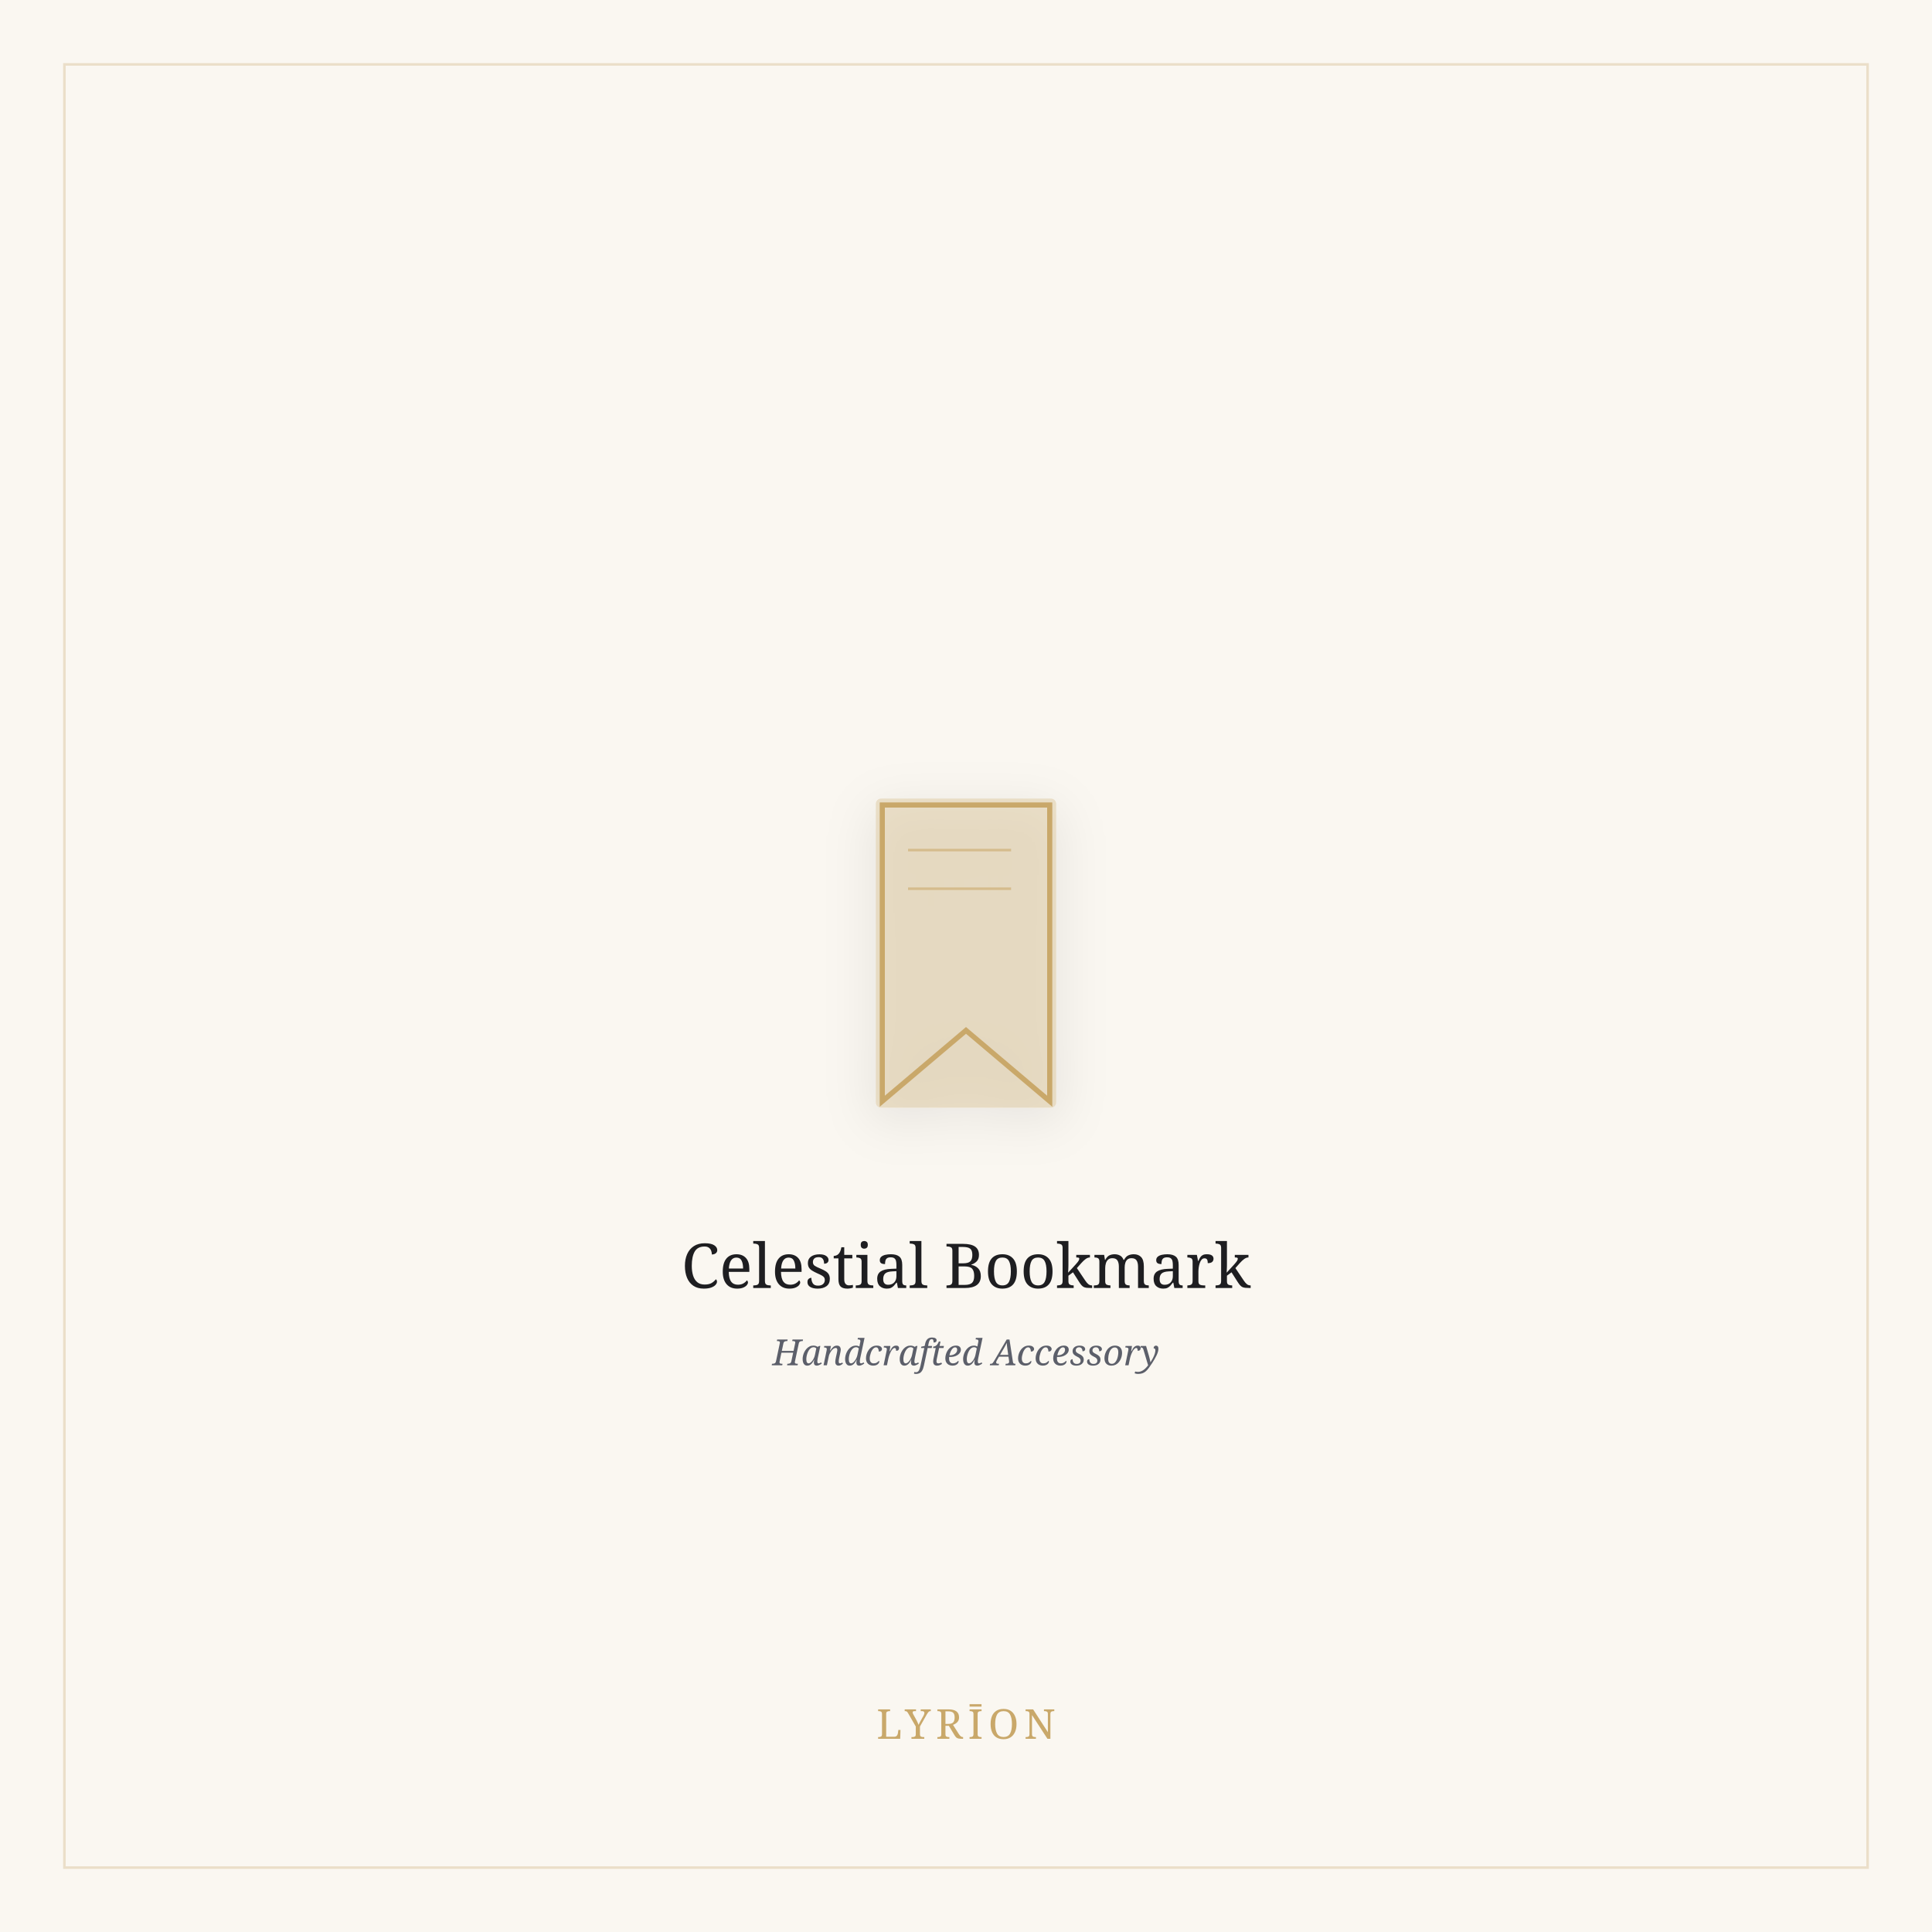
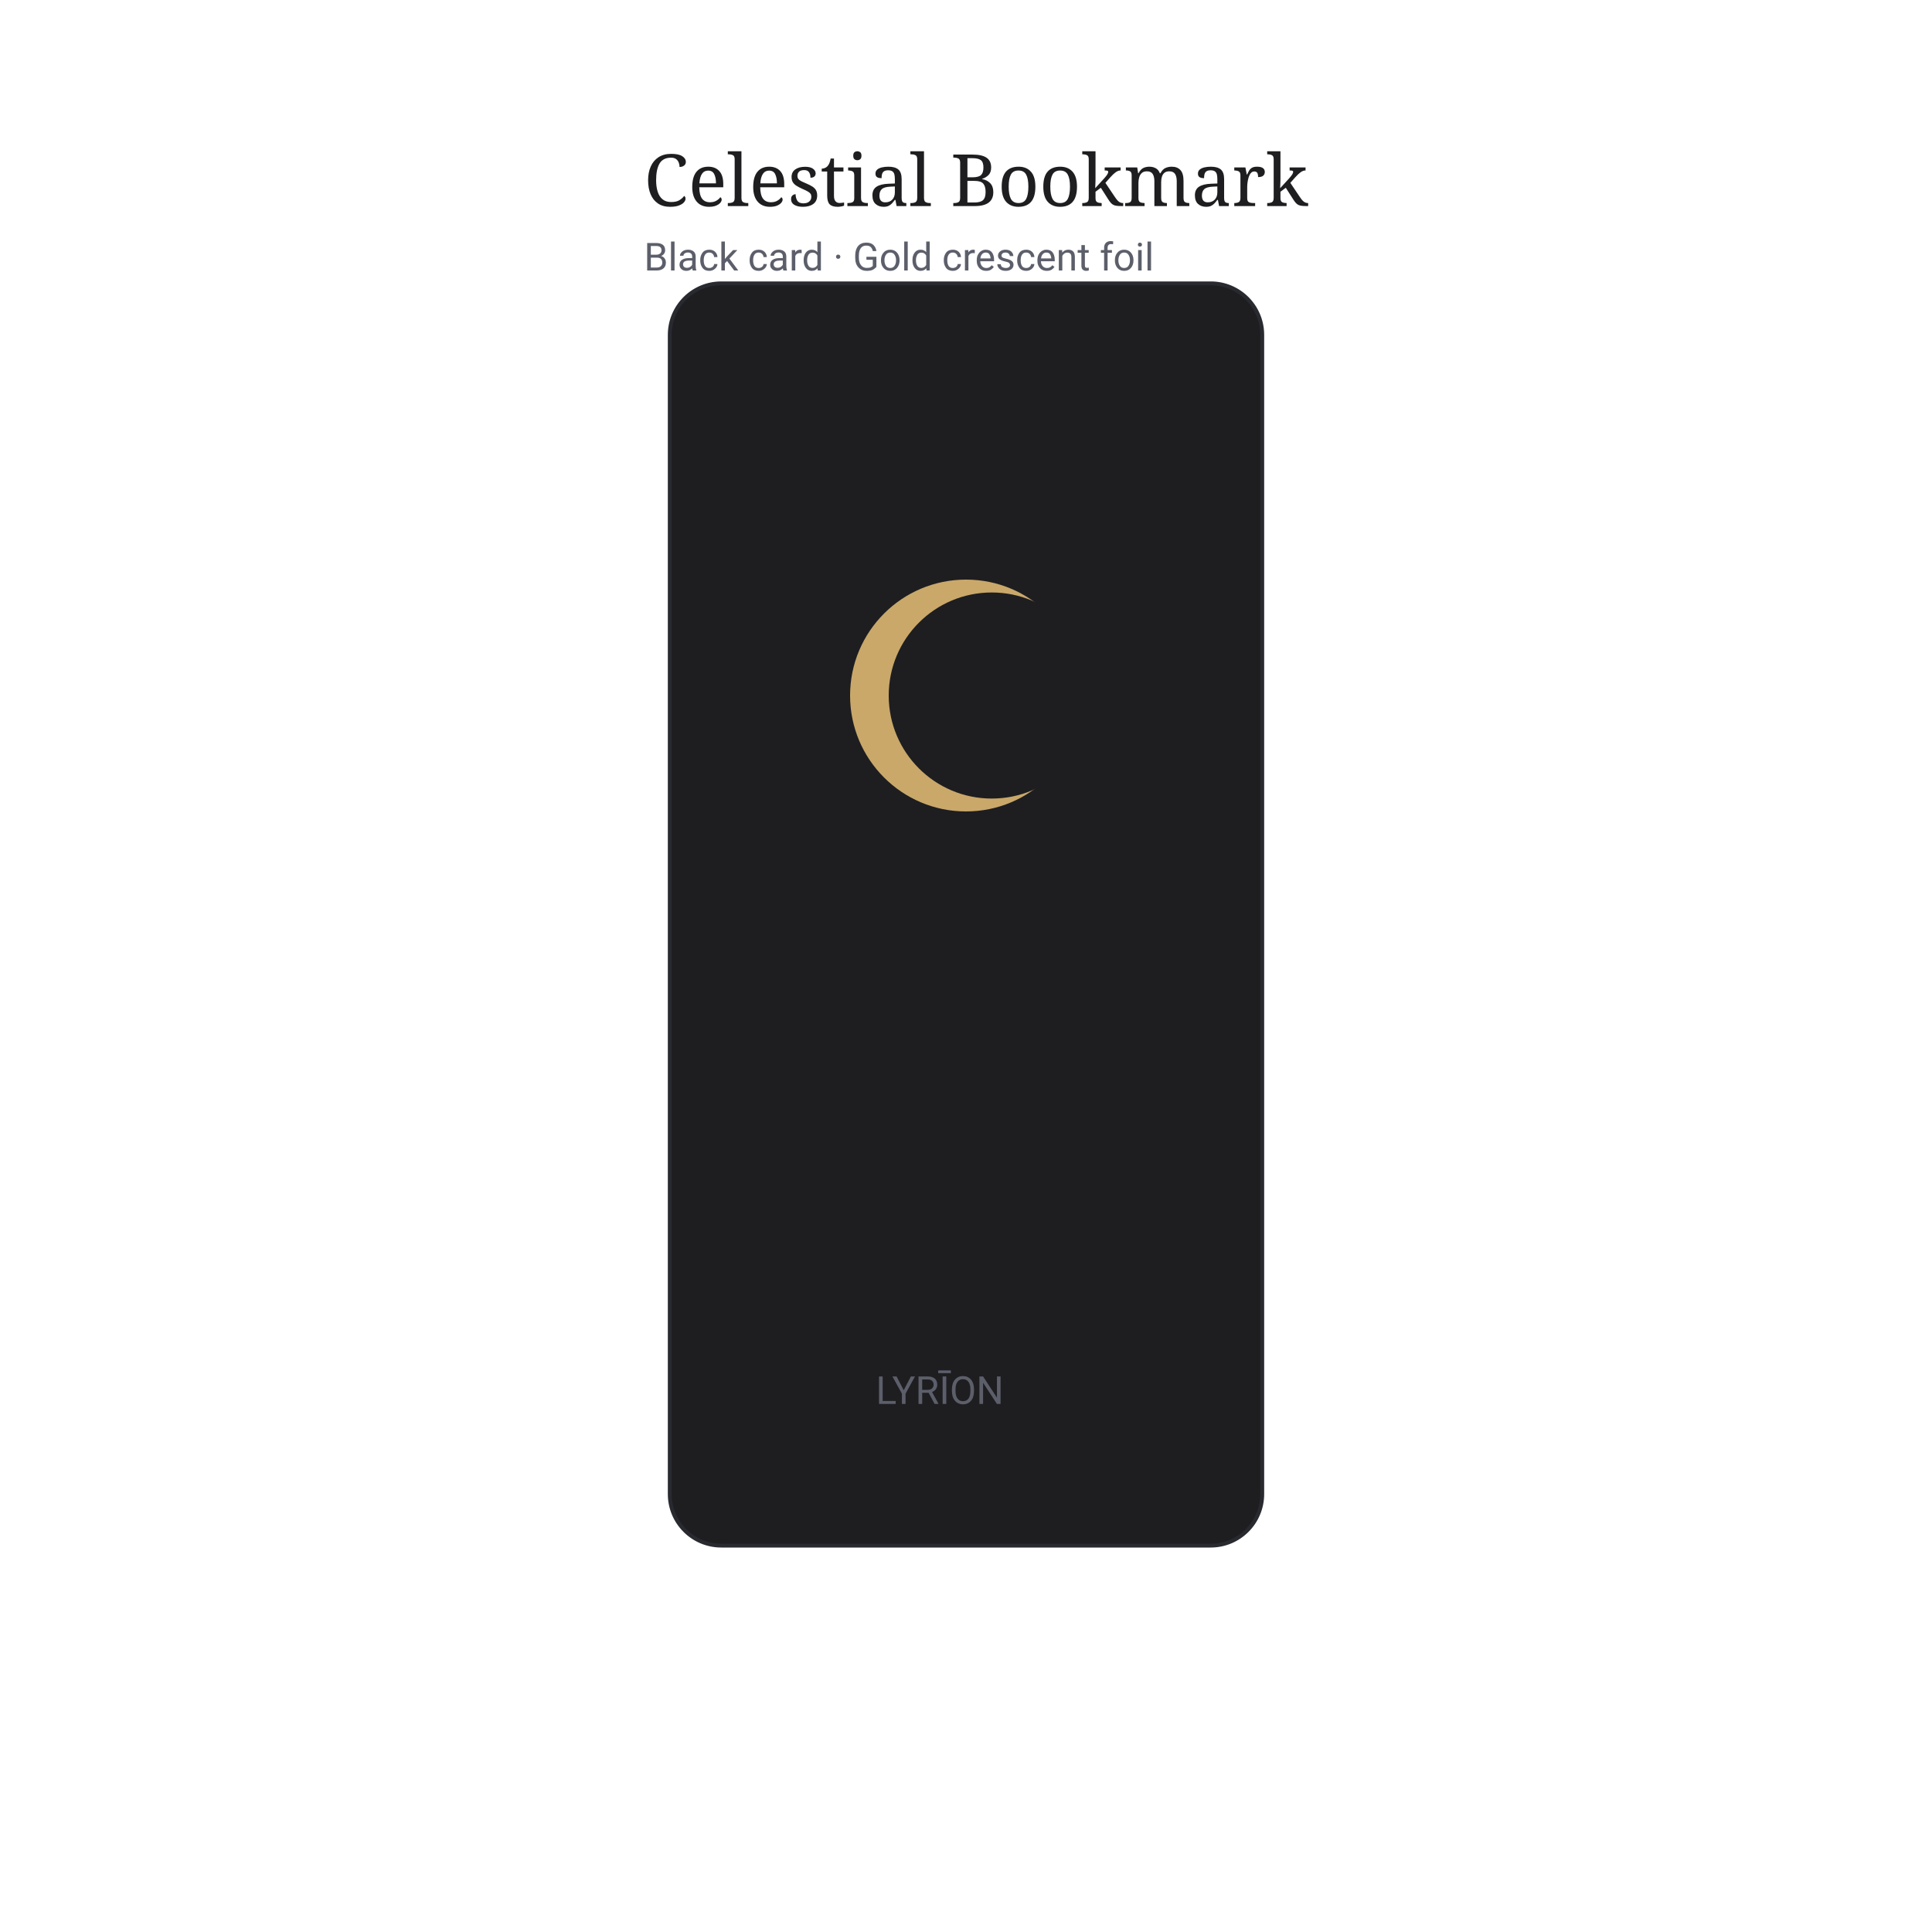
- <svg xmlns="http://www.w3.org/2000/svg" width="1500" height="1500" viewBox="0 0 1500 1500">
+ <svg xmlns="http://www.w3.org/2000/svg" width="1500" height="1500" viewBox="0 0 1500 1500" style="background:#FAF7F1">
  <defs>
-     <filter id="shadow" x="-50%" y="-50%" width="200%" height="200%">
-       <feGaussianBlur in="SourceAlpha" stdDeviation="20" />
-       <feOffset dx="0" dy="10" result="offsetblur" />
-       <feComponentTransfer>
-         <feFuncA type="linear" slope="0.2" />
-       </feComponentTransfer>
-       <feMerge>
-         <feMergeNode />
-         <feMergeNode in="SourceGraphic" />
-       </feMerge>
-     </filter>
+     <style>
+  .title{font-family: Georgia, serif; fill:#1E1E21; font-size:56px}
+  .sub{font-family: -apple-system, Segoe UI, Roboto, sans-serif; fill:#5C5F6A; font-size:30px}
+  </style>
  </defs>
-   <rect width="1500" height="1500" fill="#FAF7F1" />
-   <rect x="50" y="50" width="1400" height="1400" fill="none" stroke="#C9A86A" stroke-width="2" opacity="0.3" />
-   <g filter="url(#shadow)">
-     <rect x="680" y="620" width="140" height="240" fill="#C9A86A" opacity="0.3" rx="4" />
-     <path d="M 685 625 L 685 855 L 750 800 L 815 855 L 815 625 Z" fill="none" stroke="#C9A86A" stroke-width="4" />
-     <line x1="705" y1="660" x2="785" y2="660" stroke="#C9A86A" stroke-width="2" opacity="0.6" />
-     <line x1="705" y1="690" x2="785" y2="690" stroke="#C9A86A" stroke-width="2" opacity="0.6" />
-   </g>
-   <text x="750" y="1000" font-family="Georgia, serif" font-size="48" fill="#1E1E21" text-anchor="middle" font-weight="300">
-     Celestial Bookmark
-   </text>
-   <text x="750" y="1060" font-family="Georgia, serif" font-size="28" fill="#5C5F6A" text-anchor="middle" font-style="italic">
-     Handcrafted Accessory
-   </text>
-   <text x="750" y="1350" font-family="Georgia, serif" font-size="32" fill="#C9A86A" text-anchor="middle" letter-spacing="4">
-     LYRĪON
-   </text>
+   <rect x="520" y="220" width="460" height="980" rx="40" fill="#1E1E21" stroke="#282A30" stroke-width="3" />
+   <circle cx="750" cy="540" r="90" fill="#C9A86A" stroke="none" stroke-width="2" />
+   <circle cx="770" cy="540" r="80" fill="#1E1E21" stroke="none" stroke-width="2" />
+   <text x="500" y="160" class="title">Celestial Bookmark</text>
+   <text x="500" y="210" class="sub">Black card · Gold crescent foil</text>
+   <text x="680" y="1090" class="sub">LYRĪON</text>
</svg>
